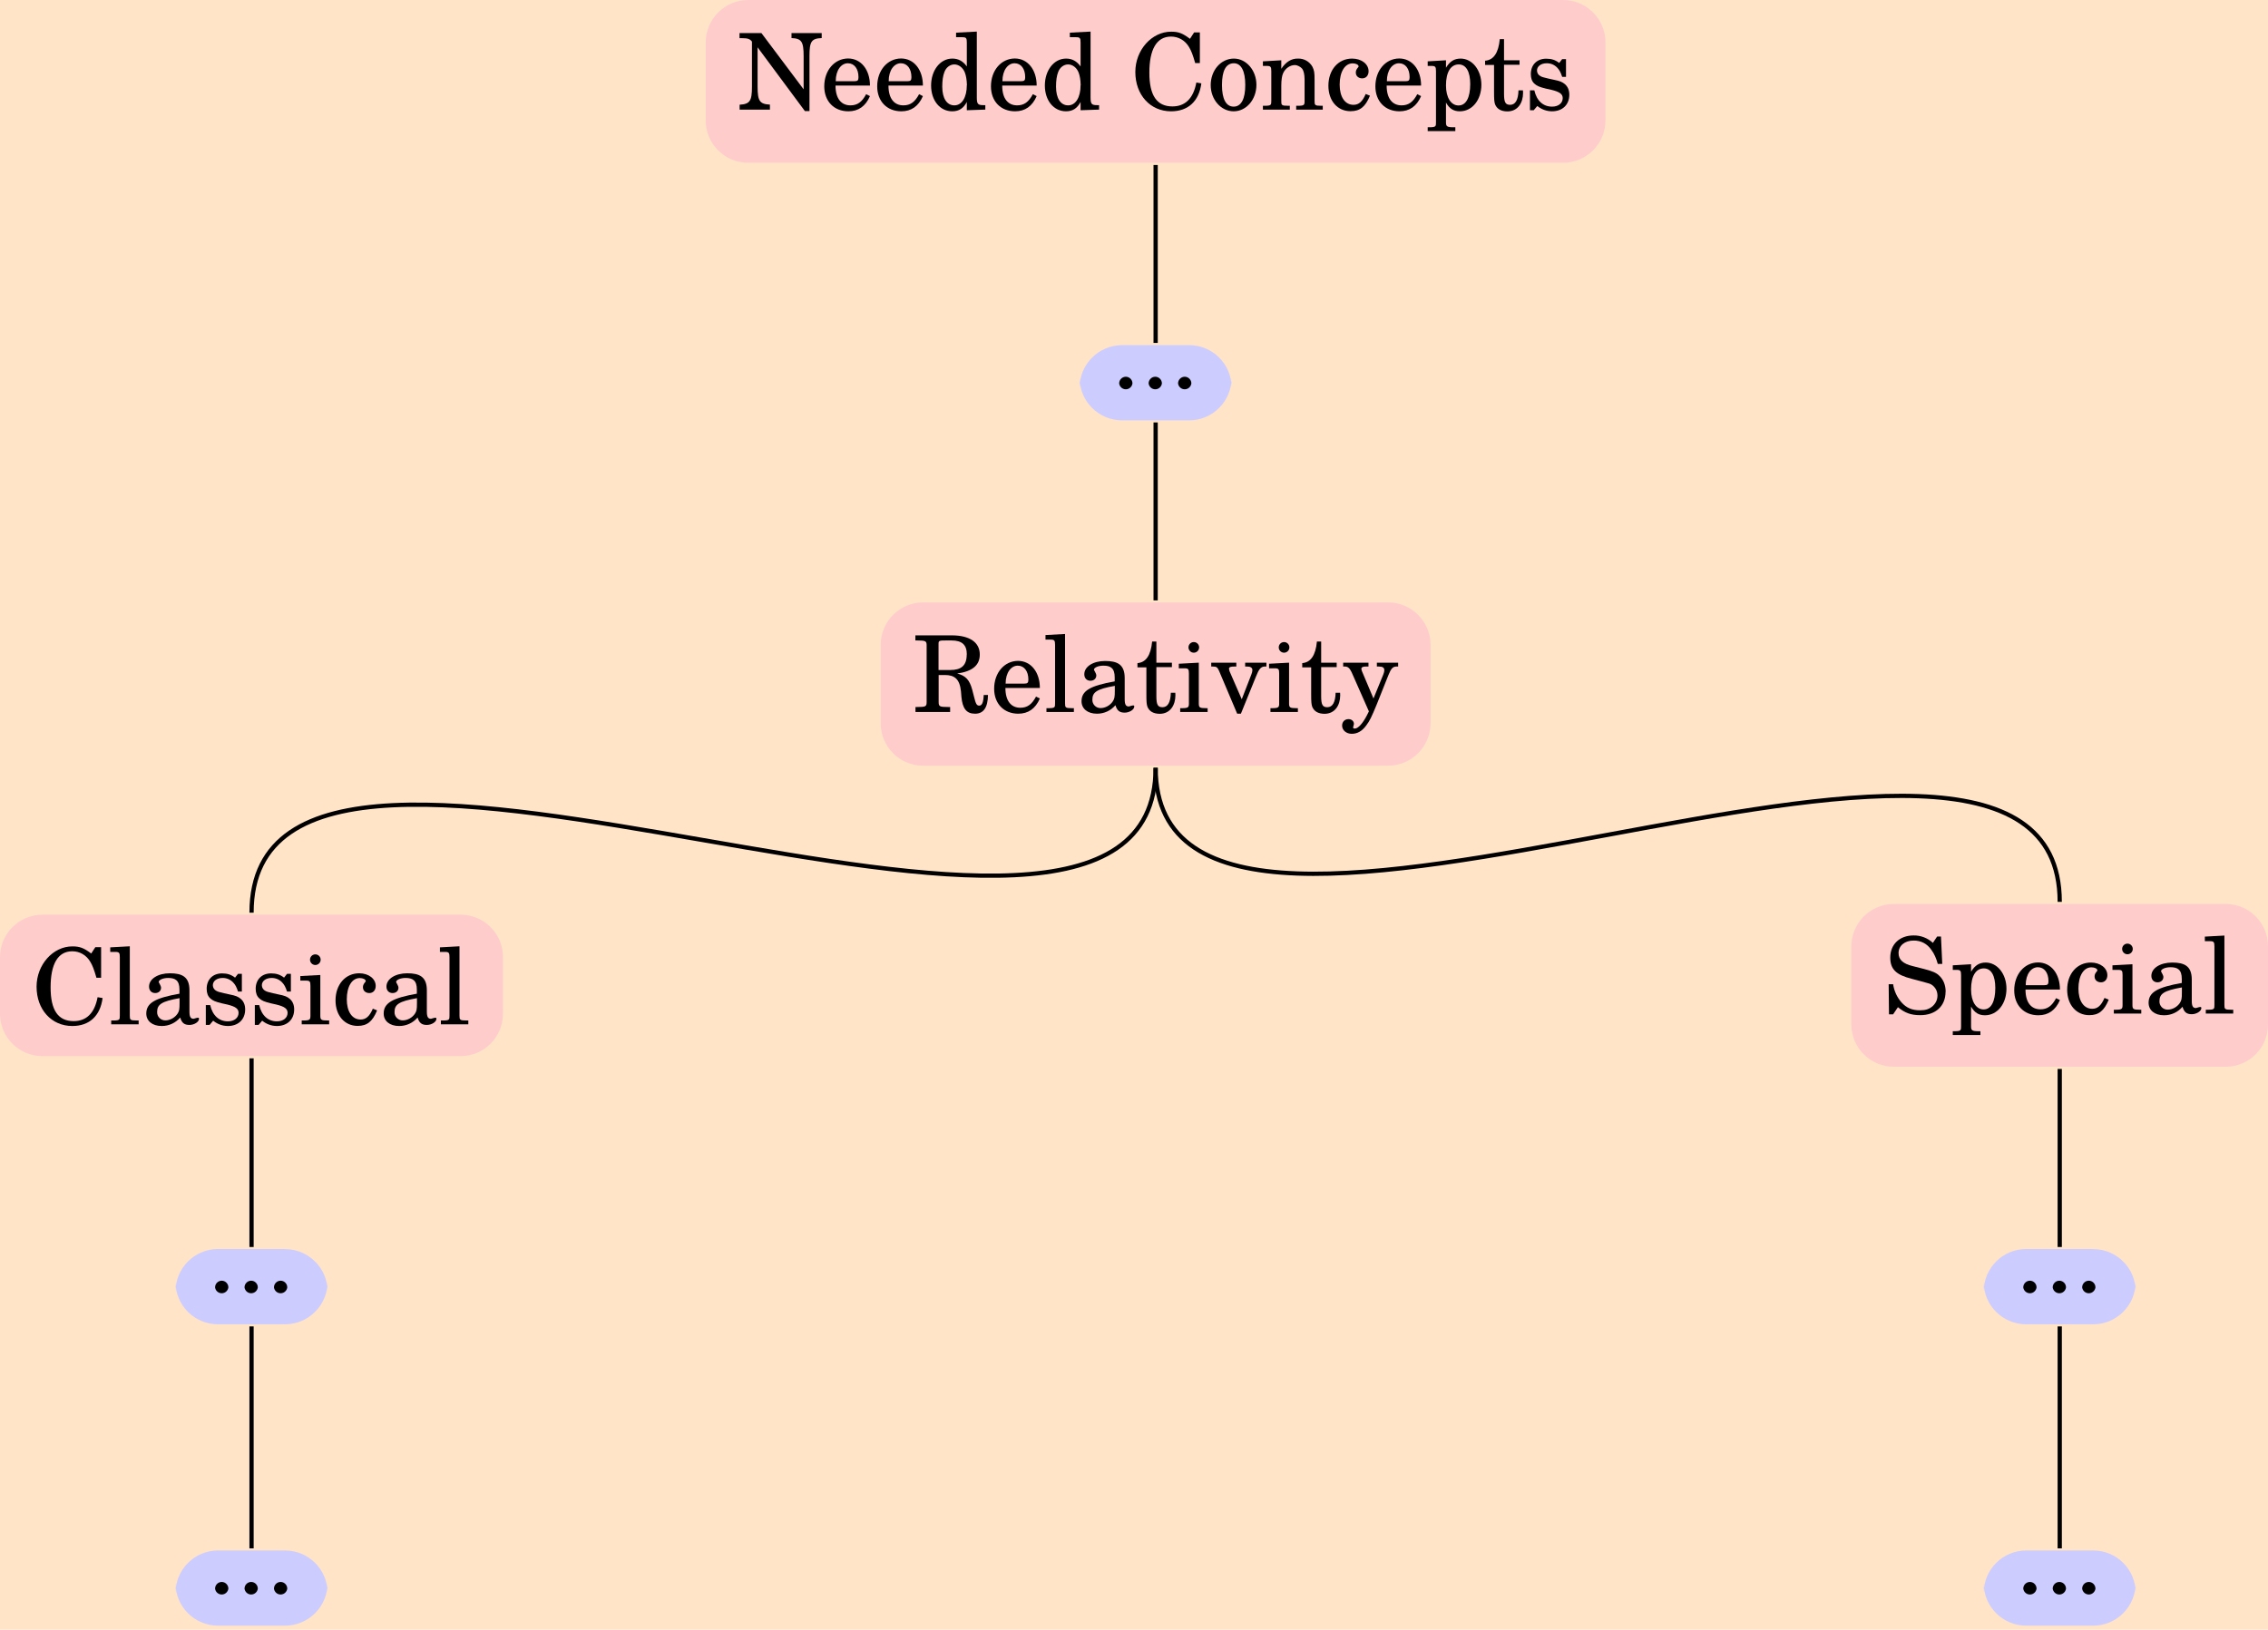
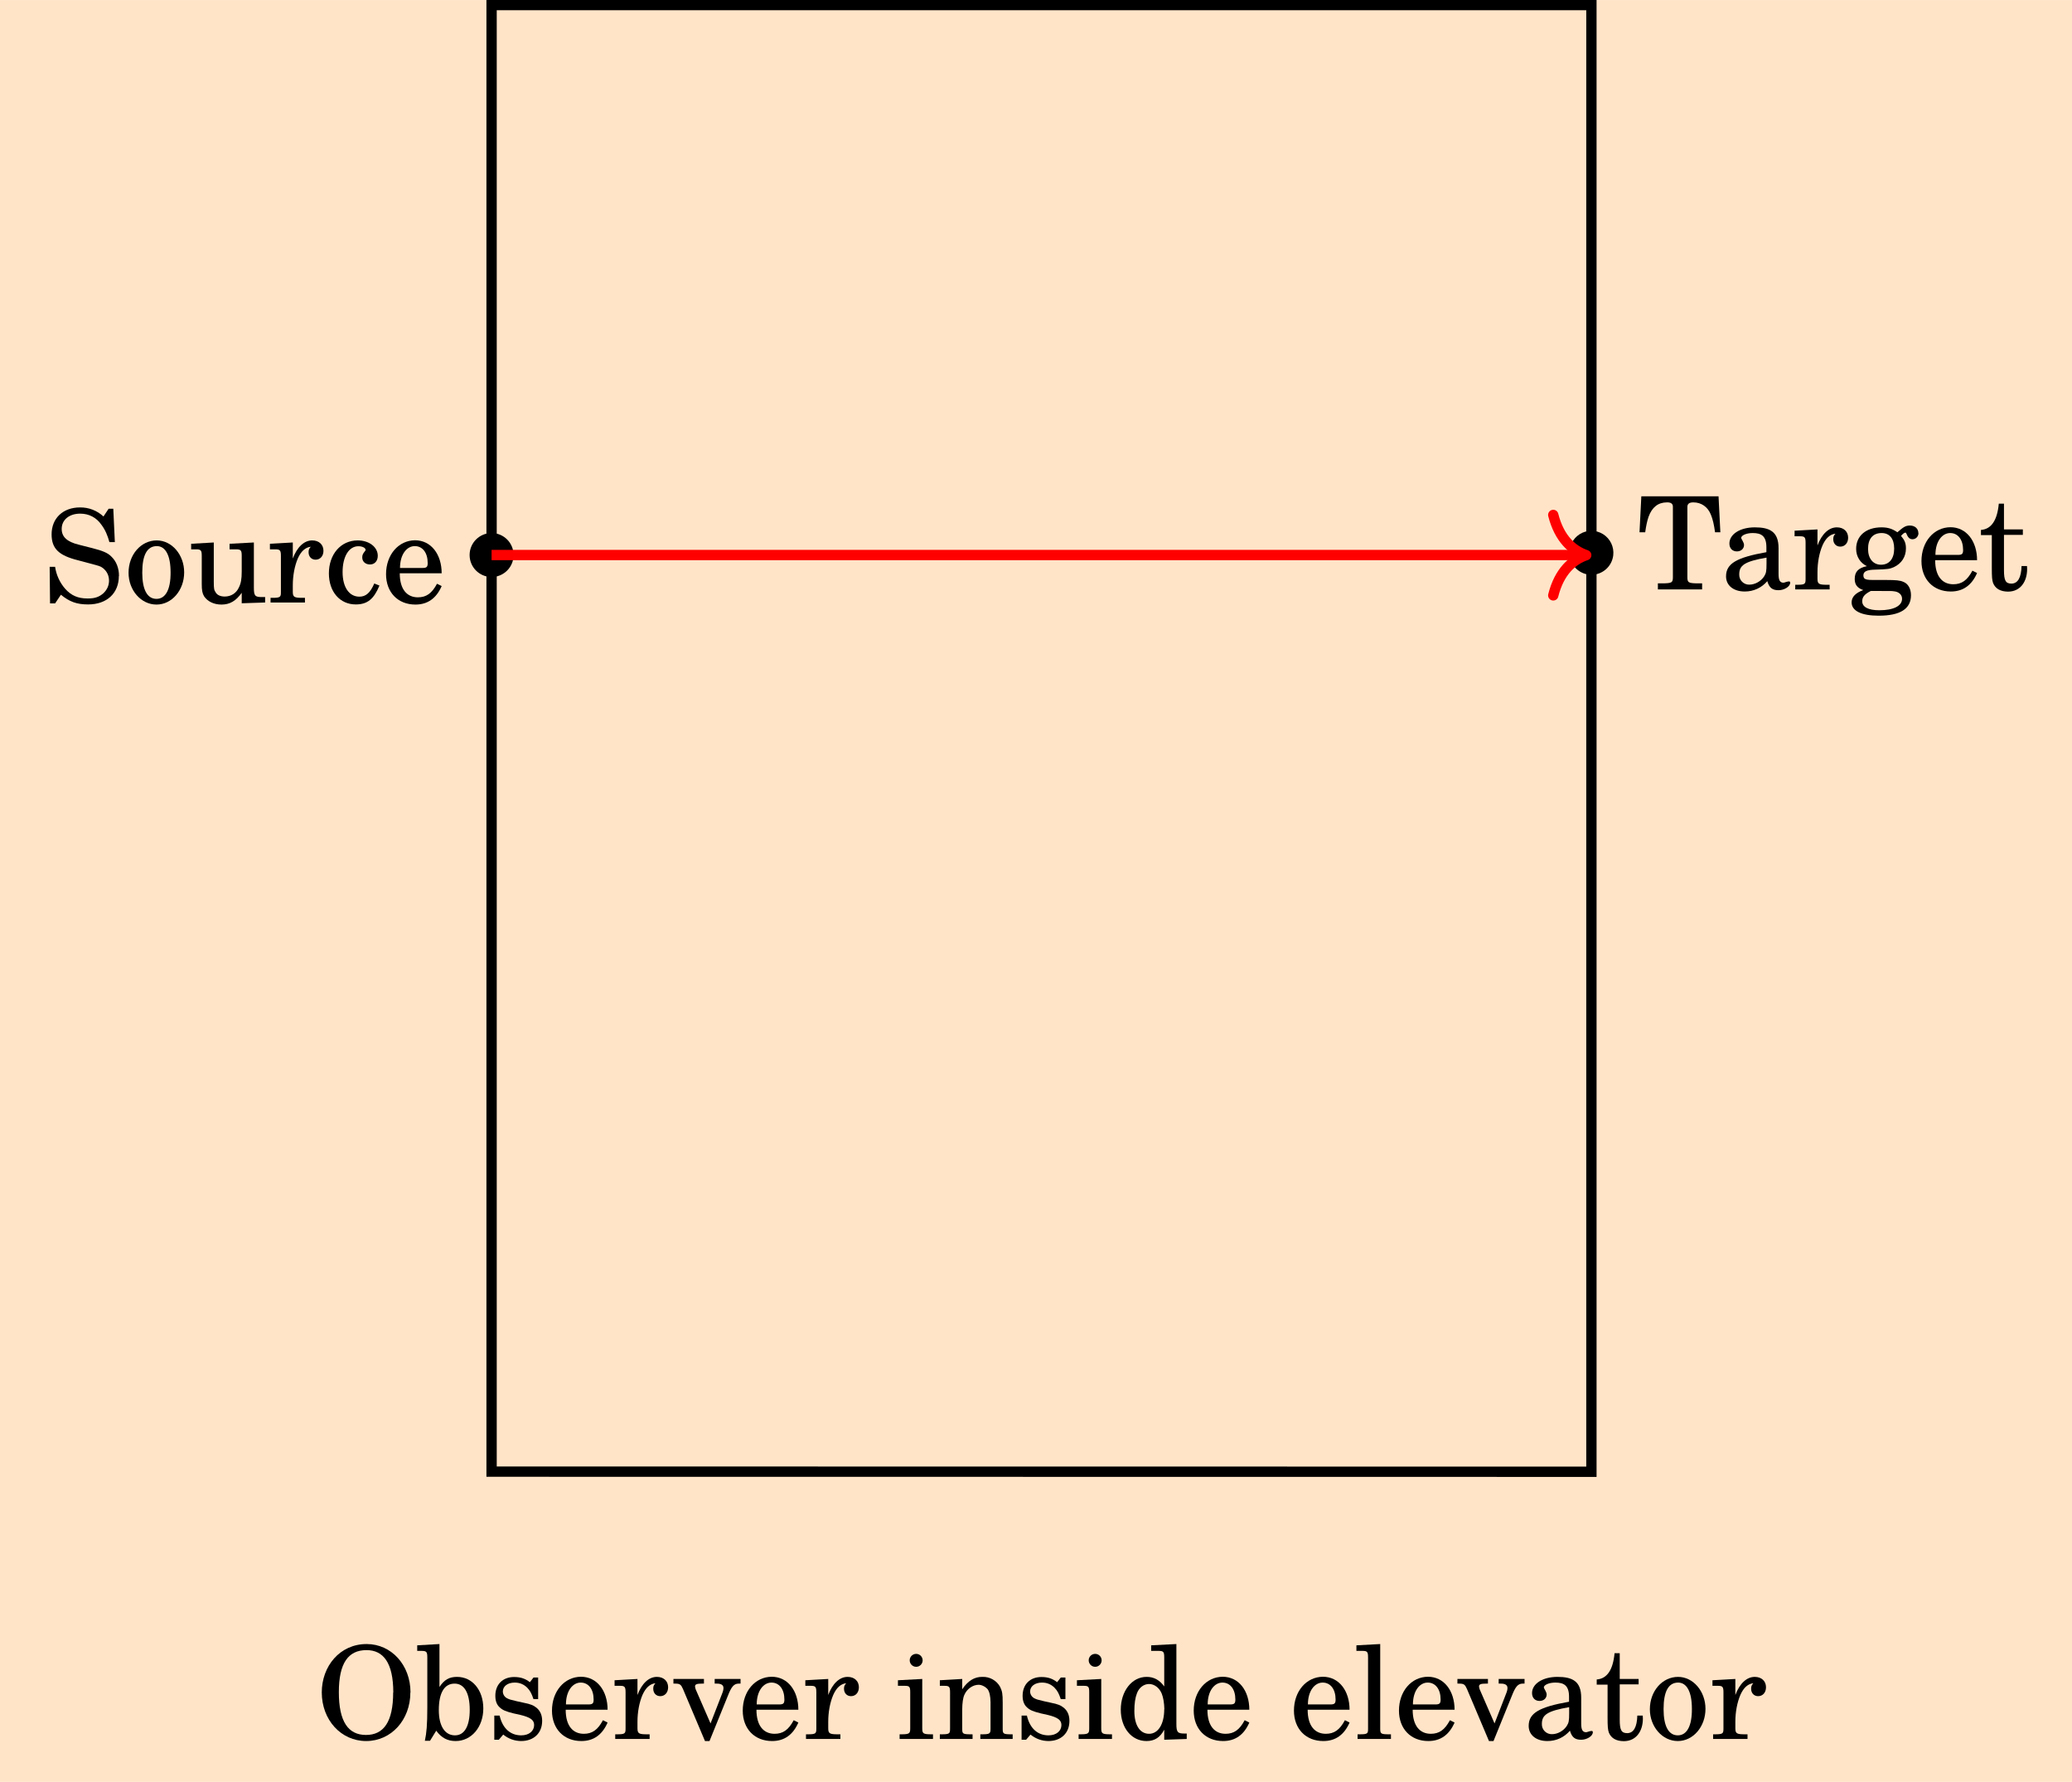
- <svg xmlns="http://www.w3.org/2000/svg" xmlns:xlink="http://www.w3.org/1999/xlink" width="284.44" height="204.43" viewBox="0 0 213.33 153.32">
+ <svg xmlns="http://www.w3.org/2000/svg" xmlns:xlink="http://www.w3.org/1999/xlink" width="213.61" height="183.7" viewBox="0 0 160.21 137.77">
  <defs>
    <symbol id="b" overflow="visible">
-       <path d="M7.92-6.73v-.47H5.08v.47c.94.04 1.14.32 1.14 1.7v3.12L2.25-7.2H.19v.48h.25c.51 0 .73.07.92.32v4.25C1.36-.8 1.16-.52.2-.46V0h2.85v-.47C2.09-.52 1.89-.8 1.89-2.16v-3.7l4.45 6h.43v-5.17c0-1.38.18-1.66 1.15-1.7m0 0" style="stroke:none" />
+       <path d="M5.88-2.05c0-.6-.2-1.14-.6-1.51-.26-.27-.66-.44-1.45-.64l-1.06-.27c-.9-.22-1.32-.6-1.32-1.22 0-.7.58-1.18 1.43-1.18.68 0 1.26.3 1.65.87.3.4.47.83.61 1.33h.42l-.12-2.58h-.36l-.4.6a2.6 2.6 0 0 0-1.82-.7c-1.3 0-2.19.83-2.19 2.08 0 1.1.55 1.63 2.02 2l.94.25c.73.2.8.2 1.01.36q.46.37.47.96 0 .58-.45 1c-.33.28-.66.39-1.2.39-.74 0-1.27-.22-1.74-.75a3.3 3.3 0 0 1-.78-1.7H.52L.55.07h.39l.45-.67c.66.54 1.22.75 2.1.75 1.45 0 2.38-.86 2.38-2.2m0 0" style="stroke:none" />
    </symbol>
    <symbol id="c" overflow="visible">
+       <path d="M4.64-2.33c0-1.36-.95-2.47-2.12-2.47C1.3-4.8.34-3.7.34-2.3.34-.95 1.3.16 2.5.16c1.19 0 2.14-1.11 2.14-2.49m-1.05 0C3.6-1 3.2-.28 2.5-.28c-.72 0-1.1-.72-1.1-2.03q0-2.04 1.12-2.05c.68 0 1.07.72 1.07 2.03m0 0" style="stroke:none" />
+     </symbol>
+     <symbol id="d" overflow="visible">
+       <path d="M5.92 0v-.42h-.25c-.54 0-.62-.1-.62-.74v-3.48l-1.88.1v.43h.5c.38 0 .44.08.44.5v1.23c0 .57-.06.9-.22 1.22-.2.44-.6.7-1.1.7-.29 0-.56-.1-.68-.3-.14-.2-.16-.3-.16-.85v-3.03l-1.75.1v.43h.4c.35 0 .42.08.42.5v2.16c0 .5.04.73.18.97.27.4.75.64 1.35.64.65 0 1.12-.29 1.56-.91v.81Zm0 0" style="stroke:none" />
+     </symbol>
+     <symbol id="e" overflow="visible">
+       <path d="M4.34-4c0-.47-.34-.8-.87-.8-.63 0-1.17.52-1.5 1.4v-1.24l-1.77.1v.43h.43c.35 0 .42.08.42.5v2.78c0 .4-.02.47-.66.47H.25V0h2.66v-.36h-.2c-.63 0-.74-.06-.74-.47v-.5c0-.75.14-1.5.39-2.08q.37-.83 1-.9c-.14.15-.17.25-.17.43 0 .33.22.57.54.57.36 0 .61-.28.61-.69m0 0" style="stroke:none" />
+     </symbol>
+     <symbol id="f" overflow="visible">
+       <path d="m4.25-1.31-.4-.16C3.54-.75 3.2-.45 2.7-.45c-.8 0-1.3-.74-1.3-1.9 0-1.21.49-2 1.22-2 .3 0 .56.12.56.29q0 .04-.06.1c-.16.2-.2.3-.2.48 0 .32.25.54.6.54s.6-.26.6-.67c0-.67-.66-1.19-1.55-1.19C1.26-4.8.34-3.73.34-2.25c0 1.42.85 2.4 2.08 2.4.9 0 1.4-.42 1.83-1.46m0 0" style="stroke:none" />
+     </symbol>
+     <symbol id="g" overflow="visible">
      <path d="m4.64-1.27-.36-.18C3.88-.7 3.45-.4 2.8-.4c-.83 0-1.4-.6-1.4-1.86h3.24c0-1.48-.83-2.55-2.06-2.55C1.3-4.8.34-3.69.34-2.19c0 1.4.91 2.35 2.27 2.35q1.41 0 2.03-1.43M3.56-3.05c0 .3-.08.38-.4.38H1.42c0-1.06.53-1.69 1.14-1.69s1 .52 1 1.31m0 0" style="stroke:none" />
    </symbol>
-     <symbol id="d" overflow="visible">
-       <path d="M5.52 0v-.42h-.18c-.53 0-.62-.11-.62-.74v-6.18l-1.95.1v.43h.59c.36 0 .42.08.42.5v2.25q-.53-.75-1.37-.74C1.28-4.8.42-3.7.42-2.27.42-.86 1.25.16 2.41.16c.64 0 1.06-.29 1.37-.88v.78ZM3.78-2.3c0 1.16-.47 1.9-1.17 1.9s-1.14-.65-1.14-1.76q0-.86.2-1.37c.16-.44.53-.72.94-.72s.8.3.98.75q.18.46.2 1.2m0 0" style="stroke:none" />
-     </symbol>
-     <symbol id="e" overflow="visible">
-       <path d="m6.66-2.47-.47-.08C5.9-1 5.1-.3 3.94-.3c-1.47 0-2.17-1.03-2.17-3.17 0-2.18.67-3.4 2.04-3.4.7 0 1.33.36 1.7 1 .2.33.35.72.57 1.49h.44v-2.88h-.54l-.39.6c-.7-.53-1.09-.67-1.76-.67C2-7.34.45-5.61.45-3.54c0 2.15 1.4 3.7 3.36 3.7 1.6 0 2.63-.94 2.85-2.63m0 0" style="stroke:none" />
-     </symbol>
-     <symbol id="f" overflow="visible">
-       <path d="M4.64-2.33c0-1.36-.95-2.47-2.12-2.47C1.3-4.8.34-3.7.34-2.3.34-.95 1.3.16 2.5.16c1.19 0 2.14-1.11 2.14-2.49m-1.05 0C3.6-1 3.2-.28 2.5-.28c-.72 0-1.1-.72-1.1-2.03q0-2.04 1.12-2.05c.68 0 1.07.72 1.07 2.03m0 0" style="stroke:none" />
-     </symbol>
-     <symbol id="g" overflow="visible">
-       <path d="M5.9 0v-.36h-.13c-.63 0-.64-.06-.64-.47V-2.8c0-.72-.04-.89-.2-1.23a1.5 1.5 0 0 0-1.37-.77q-.91-.02-1.56.96v-.8l-1.73.1v.43h.36c.37 0 .43.08.43.5v2.78c0 .4-.01.47-.65.47H.27V0H2.8v-.36h-.14C2-.36 2-.42 2-.83v-1.44c0-.48.06-.93.17-1.15.2-.46.66-.77 1.1-.77.25 0 .54.16.7.35q.21.3.22 1v2.01c0 .4-.02.47-.66.47H3.4V0Zm0 0" style="stroke:none" />
-     </symbol>
    <symbol id="h" overflow="visible">
-       <path d="m4.25-1.31-.4-.16C3.54-.75 3.2-.45 2.7-.45c-.8 0-1.3-.74-1.3-1.9 0-1.21.49-2 1.22-2 .3 0 .56.12.56.29q0 .04-.06.1c-.16.2-.2.3-.2.48 0 .32.25.54.6.54s.6-.26.6-.67c0-.67-.66-1.19-1.55-1.19C1.26-4.8.34-3.73.34-2.25c0 1.42.85 2.4 2.08 2.4.9 0 1.4-.42 1.83-1.46m0 0" style="stroke:none" />
+       <path d="M6.45-4.42 6.31-7.2H.34L.2-4.42h.44q.1-.74.26-1.2.4-1.1 1.4-1.11.5-.02.48.36v5.43c0 .42-.08.47-.9.47h-.26V0h3.42v-.47h-.25c-.8 0-.89-.05-.89-.47v-5.43q-.01-.37.47-.36c.6 0 1.1.34 1.34.93.16.38.25.8.33 1.38Zm0 0" style="stroke:none" />
    </symbol>
    <symbol id="i" overflow="visible">
-       <path d="M5.33-2.34c0-1.38-.86-2.46-1.95-2.46-.61 0-1.02.27-1.38.86v-.7l-1.72.1v.43h.36c.36 0 .42.08.42.5v4.8c0 .39 0 .47-.64.47H.28v.36h2.6v-.36h-.15c-.65 0-.73-.08-.73-.47V-.66c.33.58.72.82 1.31.82 1.16 0 2.02-1.08 2.02-2.5m-1.05-.07c0 1.3-.4 2.02-1.1 2.02S2-1.12 2-2.27c0-1.25.44-1.98 1.2-1.98.7 0 1.08.69 1.08 1.84m0 0" style="stroke:none" />
+       <path d="M5.4-.52q0-.1-.09-.1c-.14 0-.37.1-.42.1-.28 0-.39-.18-.39-.68v-2c0-1.28-.7-1.6-1.84-1.6C1.53-4.8.7-4.27.7-3.55c0 .38.24.61.58.61.31 0 .55-.2.55-.5 0-.19-.22-.48-.22-.54 0-.2.4-.38.89-.38.66 0 1.06.22 1.06 1.1v.38C1.25-2.47.44-2 .44-1.01.44-.32 1 .16 1.89.16c.69 0 1.3-.29 1.74-.8.15.52.4.7.87.7.44 0 .9-.28.9-.58M3.57-2c0 .6-.03.75-.19 1-.25.38-.71.63-1.14.63a.76.76 0 0 1-.78-.79c0-.7.4-1 2.11-1.3Zm0 0" style="stroke:none" />
    </symbol>
    <symbol id="j" overflow="visible">
+       <path d="M5.4-4.36c0-.33-.26-.58-.65-.58-.33 0-.5.11-.97.52-.4-.27-.73-.38-1.23-.38-1.2 0-1.96.66-1.96 1.66 0 .6.32 1.1.83 1.34-.67.14-.94.44-.94.99 0 .44.2.7.66.86Q.24.38.24 1c0 .66.76 1.03 2.09 1.03q2.5 0 2.5-1.58c0-.5-.22-.9-.6-1.04-.25-.11-.57-.14-1.26-.14H1.95c-.54 0-.57-.04-.7-.1q-.1-.09-.1-.26c0-.3.26-.43.93-.44.94-.03 1.1-.05 1.42-.19.6-.28.94-.8.94-1.45 0-.4-.1-.64-.38-.97q.24-.27.35-.25c.1 0 .12.51.54.51.25 0 .46-.21.46-.48m-1.88 1.2c0 .79-.38 1.25-1.02 1.25-.6 0-1-.47-1-1.22 0-.8.38-1.23 1.05-1.23.62 0 .97.44.97 1.2M4.14.72c0 .56-.66.89-1.76.89-.85 0-1.32-.25-1.32-.69 0-.33.17-.55.66-.8h.73c.83 0 .9 0 1.03.02.41.03.66.27.66.58m0 0" style="stroke:none" />
+     </symbol>
+     <symbol id="k" overflow="visible">
      <path d="m3.73-1.58-.01-.23H3.3Q3.26-.46 2.52-.45c-.46 0-.58-.25-.58-1.05v-2.72H3.4v-.42H1.94v-1.99h-.4Q1.36-4.69.16-4.6v.4H1v2.54c0 .7.02.94.1 1.17q.27.65 1.15.66c.98 0 1.48-.8 1.48-1.74m0 0" style="stroke:none" />
    </symbol>
-     <symbol id="k" overflow="visible">
+     <symbol id="l" overflow="visible">
+       <path d="M7.31-3.6c0-2.12-1.48-3.74-3.39-3.74C1.84-7.34.45-5.62.45-3.6.45-1.47 1.94.16 3.88.16S7.3-1.47 7.3-3.6m-1.33 0c0 2.27-.73 3.29-2.1 3.29S1.77-1.33 1.77-3.62c0-2.25.73-3.25 2.14-3.25 1.3 0 2.07.98 2.07 3.28m0 0" style="stroke:none" />
+     </symbol>
+     <symbol id="m" overflow="visible">
+       <path d="M5.19-2.36c0-1.42-.85-2.44-2.03-2.44-.61 0-.99.22-1.36.78v-3.32l-1.72.1v.43h.34c.38 0 .44.08.44.5v3.87C.86-1.09.8-.45.67.14h.4l.48-.78c.4.55.87.8 1.5.8 1.22 0 2.14-1.08 2.14-2.52m-1.05.11C4.14-1 3.74-.28 3-.28c-.78 0-1.25-.72-1.25-1.95 0-1.33.42-2.05 1.22-2.05.75 0 1.17.72 1.17 2.03m0 0" style="stroke:none" />
+     </symbol>
+     <symbol id="n" overflow="visible">
      <path d="M4.2-1.4q0-.64-.42-1c-.25-.2-.44-.29-1.05-.41l-.5-.11c-.54-.13-.54-.13-.73-.22a.6.6 0 0 1-.34-.53c0-.4.37-.69.92-.69q.57 0 .97.4c.22.23.33.43.48.88h.36v-1.67h-.36l-.28.36c-.36-.28-.72-.4-1.22-.4-.87 0-1.45.57-1.45 1.45q0 .6.34.9c.24.22.47.31 1.06.46l.54.12c.78.19 1.06.4 1.06.78 0 .47-.4.8-1 .8-.83 0-1.44-.53-1.67-1.53H.5V.06h.35l.34-.4q.61.49 1.38.5C3.55.16 4.2-.45 4.2-1.4m0 0" style="stroke:none" />
    </symbol>
-     <symbol id="l" overflow="visible">
-       <path d="M1.98-.48a.63.63 0 0 0-.62-.63.63.63 0 0 0-.63.63.63.63 0 0 0 1.25 0m0 0" style="stroke:none" />
-     </symbol>
-     <symbol id="m" overflow="visible">
-       <path d="M7.1-1.6H6.7c-.03.7-.16 1-.42 1-.25 0-.33-.18-.5-.87l-.16-.62C5.37-3.02 5-3.42 4.2-3.62c1.45-.2 2.13-.79 2.13-1.79 0-1.14-.95-1.8-2.64-1.8H.27v.48h.17c.81 0 .89.06.89.46v5.33c0 .42-.08.47-.9.47H.28V0h3.26v-.47h-.19c-.8 0-.89-.05-.89-.47v-2.54h.58c.9 0 1.4.36 1.52 1.54l.04.5C4.7-.3 5.1.16 5.88.16Q7.08.17 7.1-1.6m-2-3.8c0 1.06-.55 1.45-1.55 1.45h-1.1v-2.46c0-.3.05-.32.7-.32h.52c1 0 1.44.42 1.44 1.32m0 0" style="stroke:none" />
-     </symbol>
-     <symbol id="n" overflow="visible">
-       <path d="M2.86 0v-.36h-.17c-.64 0-.66-.06-.66-.47v-6.51l-1.84.1v.43h.48c.36 0 .42.08.42.5v5.48c0 .4 0 .47-.64.47H.28V0Zm0 0" style="stroke:none" />
-     </symbol>
    <symbol id="o" overflow="visible">
-       <path d="M5.4-.52q0-.1-.09-.1c-.14 0-.37.1-.42.1-.28 0-.39-.18-.39-.68v-2c0-1.28-.7-1.6-1.84-1.6C1.53-4.8.7-4.27.7-3.55c0 .38.24.61.58.61.31 0 .55-.2.55-.5 0-.19-.22-.48-.22-.54 0-.2.4-.38.89-.38.66 0 1.06.22 1.06 1.1v.38C1.25-2.47.44-2 .44-1.01.44-.32 1 .16 1.89.16c.69 0 1.3-.29 1.74-.8.15.52.4.7.87.7.44 0 .9-.28.9-.58M3.57-2c0 .6-.03.75-.19 1-.25.38-.71.63-1.14.63a.76.76 0 0 1-.78-.79c0-.7.4-1 2.11-1.3Zm0 0" style="stroke:none" />
+       <path d="M5.27-4.28v-.36h-2v.36h.14q.54-.01.54.34 0 .18-.1.42L2.95-1.2 1.8-3.84q-.04-.12-.05-.22c0-.17.14-.22.55-.22h.14v-.36H.08v.36h.14c.37 0 .45.08.6.42L2.52.16h.35l1.42-3.5c.26-.66.45-.94.83-.94Zm0 0" style="stroke:none" />
    </symbol>
    <symbol id="p" overflow="visible">
      <path d="M2.88 0v-.36h-.11c-.66 0-.72-.06-.72-.47v-3.81l-1.88.1v.43H.7c.37 0 .42.08.42.5v2.78c0 .4-.05.47-.69.47H.3V0Zm-.8-6.08a.5.5 0 0 0-.5-.5.5.5 0 0 0 0 1 .5.5 0 0 0 .5-.5m0 0" style="stroke:none" />
    </symbol>
    <symbol id="q" overflow="visible">
-       <path d="M5.27-4.28v-.36h-2v.36h.14q.54-.01.54.34 0 .18-.1.42L2.95-1.2 1.8-3.84q-.04-.12-.05-.22c0-.17.14-.22.55-.22h.14v-.36H.08v.36h.14c.37 0 .45.08.6.42L2.52.16h.35l1.42-3.5c.26-.66.45-.94.83-.94Zm0 0" style="stroke:none" />
+       <path d="M5.9 0v-.36h-.13c-.63 0-.64-.06-.64-.47V-2.8c0-.72-.04-.89-.2-1.23a1.5 1.5 0 0 0-1.37-.77q-.91-.02-1.56.96v-.8l-1.73.1v.43h.36c.37 0 .43.08.43.5v2.78c0 .4-.01.47-.65.47H.27V0H2.8v-.36h-.14C2-.36 2-.42 2-.83v-1.44c0-.48.06-.93.17-1.15.2-.46.66-.77 1.1-.77.25 0 .54.16.7.35q.21.3.22 1v2.01c0 .4-.02.47-.66.47H3.4V0Zm0 0" style="stroke:none" />
    </symbol>
    <symbol id="r" overflow="visible">
-       <path d="M5.3-4.28v-.36h-2v.36h.15c.4 0 .55.1.55.36q0 .15-.1.4l-.92 2.25L1.9-3.83q-.05-.14-.06-.2c0-.19.12-.25.47-.25h.2v-.36H.13v.36h.14c.3 0 .46.14.65.53L2.55-.06l-.17.34c-.38.75-.83 1.28-1.16 1.28q-.14 0-.16-.1c0-.07.08-.24.08-.35C1.14.86.92.67.63.67c-.35 0-.6.25-.6.61 0 .44.4.77.9.77q.8.01 1.38-.8c.31-.4.5-.81.96-1.92l1.12-2.81c.25-.61.4-.8.78-.8Zm0 0" style="stroke:none" />
+       <path d="M5.52 0v-.42h-.18c-.53 0-.62-.11-.62-.74v-6.18l-1.95.1v.43h.59c.36 0 .42.08.42.5v2.25q-.53-.75-1.37-.74C1.28-4.8.42-3.7.42-2.27.42-.86 1.25.16 2.41.16c.64 0 1.06-.29 1.37-.88v.78ZM3.78-2.3c0 1.16-.47 1.9-1.17 1.9s-1.14-.65-1.14-1.76q0-.86.2-1.37c.16-.44.53-.72.94-.72s.8.3.98.75q.18.46.2 1.2m0 0" style="stroke:none" />
    </symbol>
-     <symbol id="t" overflow="visible">
-       <path d="M5.88-2.05c0-.6-.2-1.14-.6-1.51-.26-.27-.66-.44-1.45-.64l-1.06-.27c-.9-.22-1.32-.6-1.32-1.22 0-.7.58-1.18 1.43-1.18.68 0 1.26.3 1.65.87.3.4.47.83.61 1.33h.42l-.12-2.58h-.36l-.4.6a2.6 2.6 0 0 0-1.82-.7c-1.3 0-2.19.83-2.19 2.08 0 1.1.55 1.63 2.02 2l.94.25c.73.2.8.2 1.01.36q.46.37.47.96 0 .58-.45 1c-.33.28-.66.39-1.2.39-.74 0-1.27-.22-1.74-.75a3.3 3.3 0 0 1-.78-1.7H.52L.55.07h.39l.45-.67c.66.54 1.22.75 2.1.75 1.45 0 2.38-.86 2.38-2.2m0 0" style="stroke:none" />
+     <symbol id="s" overflow="visible">
+       <path d="M2.86 0v-.36h-.17c-.64 0-.66-.06-.66-.47v-6.51l-1.84.1v.43h.48c.36 0 .42.08.42.5v5.48c0 .4 0 .47-.64.47H.28V0Zm0 0" style="stroke:none" />
    </symbol>
    <clipPath id="a">
-       <path d="M0 0h213.33v153.32H0Zm0 0" />
-     </clipPath>
-     <clipPath id="s">
-       <path d="M174 85h39.33v16H174Zm0 0" />
+       <path d="M0 0h160.21v137.77H0Zm0 0" />
    </clipPath>
  </defs>
  <g clip-path="url(#a)">
-     <path d="M0 153.32h213.33V0H0Zm0 0" style="stroke:none;fill-rule:nonzero;fill:#ffe4c8;fill-opacity:1" />
+     <path d="M0 137.77h160.21V0H0Zm0 0" style="stroke:none;fill-rule:nonzero;fill:#ffe4c8;fill-opacity:1" />
  </g>
-   <path d="M147.02 0H70.37a4 4 0 0 0-3.99 3.98v7.35c0 2.2 1.79 3.98 4 3.98h76.64c2.2 0 3.99-1.78 3.99-3.98V3.98c0-2.2-1.79-3.98-3.99-3.98m0 0" style="stroke:none;fill-rule:nonzero;fill:#fcc;fill-opacity:1" />
-   <use xlink:href="#b" x="69.37" y="10.31" style="fill:#000;fill-opacity:1" />
+   <path d="M0 0v113.39h85.04V-.01Zm0 0" style="fill:none;stroke-width:.797;stroke-linecap:butt;stroke-linejoin:miter;stroke:#000;stroke-opacity:1;stroke-miterlimit:10" transform="matrix(1 0 0 -1 38.01 113.78)" />
+   <path d="M1.5 70.87a1.5 1.5 0 1 1-3 0 1.5 1.5 0 0 1 3 0Zm0 0" style="fill-rule:nonzero;fill:#000;fill-opacity:1;stroke-width:.399;stroke-linecap:butt;stroke-linejoin:miter;stroke:#000;stroke-opacity:1;stroke-miterlimit:10" transform="matrix(1 0 0 -1 38.01 113.78)" />
  <g style="fill:#000;fill-opacity:1">
-     <use xlink:href="#c" x="77.19" y="10.31" />
-     <use xlink:href="#c" x="82.17" y="10.31" />
-     <use xlink:href="#d" x="87.16" y="10.31" />
-     <use xlink:href="#c" x="92.87" y="10.31" />
-     <use xlink:href="#d" x="97.86" y="10.31" />
+     <use xlink:href="#b" x="3.32" y="46.58" />
+     <use xlink:href="#c" x="9.6" y="46.58" />
+     <use xlink:href="#d" x="14.58" y="46.58" />
+     <use xlink:href="#e" x="20.67" y="46.58" />
+     <use xlink:href="#f" x="25.09" y="46.58" />
+     <use xlink:href="#g" x="29.51" y="46.58" />
+   </g>
+   <path d="M86.53 70.87a1.5 1.5 0 1 1-2.98 0 1.5 1.5 0 0 1 2.98 0Zm0 0" style="fill-rule:nonzero;fill:#000;fill-opacity:1;stroke-width:.399;stroke-linecap:butt;stroke-linejoin:miter;stroke:#000;stroke-opacity:1;stroke-miterlimit:10" transform="matrix(1 0 0 -1 38.01 113.78)" />
+   <use xlink:href="#h" x="126.57" y="45.57" style="fill:#000;fill-opacity:1" />
+   <g style="fill:#000;fill-opacity:1">
+     <use xlink:href="#i" x="133.02" y="45.57" />
+     <use xlink:href="#e" x="138.56" y="45.57" />
+   </g>
+   <use xlink:href="#j" x="142.93" y="45.57" style="fill:#000;fill-opacity:1" />
+   <use xlink:href="#g" x="148.23" y="45.57" style="fill:#000;fill-opacity:1" />
+   <use xlink:href="#k" x="153.01" y="45.57" style="fill:#000;fill-opacity:1" />
+   <path d="M0 70.87h84.24" style="fill:none;stroke-width:.797;stroke-linecap:butt;stroke-linejoin:miter;stroke:red;stroke-opacity:1;stroke-miterlimit:10" transform="matrix(1 0 0 -1 38.01 113.78)" />
+   <path d="M-2.55 3.11C-2.08 1.25-1.05.36 0 0c-1.05-.36-2.08-1.24-2.55-3.11" style="fill:none;stroke-width:.797;stroke-linecap:round;stroke-linejoin:round;stroke:red;stroke-opacity:1;stroke-miterlimit:10" transform="matrix(1 0 0 -1 122.65 42.92)" />
+   <g style="fill:#000;fill-opacity:1">
+     <use xlink:href="#l" x="24.43" y="134.45" />
+     <use xlink:href="#m" x="32.18" y="134.45" />
+     <use xlink:href="#n" x="37.72" y="134.45" />
+     <use xlink:href="#g" x="42.34" y="134.45" />
+     <use xlink:href="#e" x="47.32" y="134.45" />
+   </g>
+   <use xlink:href="#o" x="51.99" y="134.45" style="fill:#000;fill-opacity:1" />
+   <g style="fill:#000;fill-opacity:1">
+     <use xlink:href="#g" x="57.09" y="134.45" />
+     <use xlink:href="#e" x="62.07" y="134.45" />
  </g>
  <g style="fill:#000;fill-opacity:1">
-     <use xlink:href="#e" x="106.34" y="10.31" />
-     <use xlink:href="#f" x="113.54" y="10.31" />
-     <use xlink:href="#g" x="118.52" y="10.31" />
-     <use xlink:href="#h" x="124.61" y="10.31" />
-     <use xlink:href="#c" x="129.03" y="10.31" />
-     <use xlink:href="#i" x="134.01" y="10.31" />
+     <use xlink:href="#p" x="69.26" y="134.45" />
+     <use xlink:href="#q" x="72.4" y="134.45" />
+     <use xlink:href="#n" x="78.49" y="134.45" />
+     <use xlink:href="#p" x="83.1" y="134.45" />
+     <use xlink:href="#r" x="86.24" y="134.45" />
+     <use xlink:href="#g" x="91.96" y="134.45" />
  </g>
  <g style="fill:#000;fill-opacity:1">
-     <use xlink:href="#j" x="139.53" y="10.31" />
-     <use xlink:href="#k" x="143.41" y="10.31" />
+     <use xlink:href="#g" x="99.71" y="134.45" />
+     <use xlink:href="#s" x="104.69" y="134.45" />
+     <use xlink:href="#g" x="107.83" y="134.45" />
  </g>
-   <path d="M111.86 32.47h-6.32a4 4 0 0 0-3.99 3.98v-.9c0 2.2 1.79 3.99 3.99 3.99h6.32c2.2 0 3.98-1.79 3.98-3.99v.9c0-2.2-1.79-3.98-3.98-3.98m0 0" style="stroke:none;fill-rule:nonzero;fill:#ccf;fill-opacity:1" />
+   <use xlink:href="#o" x="112.61" y="134.45" style="fill:#000;fill-opacity:1" />
  <g style="fill:#000;fill-opacity:1">
-     <use xlink:href="#l" x="104.54" y="36.55" />
-     <use xlink:href="#l" x="107.31" y="36.55" />
-     <use xlink:href="#l" x="110.08" y="36.55" />
-   </g>
-   <path d="M0-7.86V-24.6" style="fill:none;stroke-width:.399;stroke-linecap:butt;stroke-linejoin:miter;stroke:#000;stroke-opacity:1;stroke-miterlimit:10" transform="matrix(1 0 0 -1 108.7 7.66)" />
-   <path d="M130.56 56.67H86.83a4 4 0 0 0-3.99 3.99v7.38c0 2.2 1.78 3.99 3.99 3.99h43.73c2.2 0 4-1.79 4-4v-7.37c0-2.2-1.8-3.99-4-3.99m0 0" style="stroke:none;fill-rule:nonzero;fill:#fcc;fill-opacity:1" />
-   <use xlink:href="#m" x="85.83" y="66.98" style="fill:#000;fill-opacity:1" />
-   <g style="fill:#000;fill-opacity:1">
-     <use xlink:href="#c" x="93.17" y="66.98" />
-     <use xlink:href="#n" x="98.15" y="66.98" />
-     <use xlink:href="#o" x="101.29" y="66.98" />
-     <use xlink:href="#j" x="106.83" y="66.98" />
-     <use xlink:href="#p" x="110.71" y="66.98" />
-     <use xlink:href="#q" x="113.85" y="66.98" />
-     <use xlink:href="#p" x="119.2" y="66.98" />
-     <use xlink:href="#j" x="122.33" y="66.98" />
-     <use xlink:href="#r" x="126.21" y="66.98" />
-   </g>
-   <path d="M0-32.08v-16.74" style="fill:none;stroke-width:.399;stroke-linecap:butt;stroke-linejoin:miter;stroke:#000;stroke-opacity:1;stroke-miterlimit:10" transform="matrix(1 0 0 -1 108.7 7.66)" />
-   <path d="M43.33 86.05H3.98A4 4 0 0 0 0 90.03v5.33c0 2.2 1.78 3.99 3.98 3.99h39.35c2.2 0 3.98-1.79 3.98-3.99v-5.33c0-2.2-1.78-3.98-3.98-3.98m0 0" style="stroke:none;fill-rule:nonzero;fill:#fcc;fill-opacity:1" />
-   <g style="fill:#000;fill-opacity:1">
-     <use xlink:href="#e" x="2.99" y="96.36" />
-     <use xlink:href="#n" x="10.18" y="96.36" />
-     <use xlink:href="#o" x="13.32" y="96.36" />
-     <use xlink:href="#k" x="18.86" y="96.36" />
-     <use xlink:href="#k" x="23.47" y="96.36" />
-     <use xlink:href="#p" x="28.08" y="96.36" />
-     <use xlink:href="#h" x="31.22" y="96.36" />
-     <use xlink:href="#o" x="35.65" y="96.36" />
-     <use xlink:href="#n" x="41.19" y="96.36" />
-   </g>
-   <path d="M0-64.57C0-92.91-85.04-49.84-85.04-78.2" style="fill:none;stroke-width:.399;stroke-linecap:butt;stroke-linejoin:miter;stroke:#000;stroke-opacity:1;stroke-miterlimit:10" transform="matrix(1 0 0 -1 108.7 7.66)" />
-   <path d="M26.81 117.5H20.5a4 4 0 0 0-3.99 4v-.9c0 2.2 1.79 3.98 3.99 3.98h6.31c2.2 0 4-1.79 4-3.99v.9c0-2.2-1.8-3.98-4-3.98m0 0" style="stroke:none;fill-rule:nonzero;fill:#ccf;fill-opacity:1" />
-   <g style="fill:#000;fill-opacity:1">
-     <use xlink:href="#l" x="19.5" y="121.59" />
-     <use xlink:href="#l" x="22.27" y="121.59" />
-     <use xlink:href="#l" x="25.04" y="121.59" />
-   </g>
-   <path d="M-85.04-91.9v-17.75" style="fill:none;stroke-width:.399;stroke-linecap:butt;stroke-linejoin:miter;stroke:#000;stroke-opacity:1;stroke-miterlimit:10" transform="matrix(1 0 0 -1 108.7 7.66)" />
-   <path d="M26.81 145.86H20.5a4 4 0 0 0-3.99 3.98v-.9c0 2.2 1.79 3.99 3.99 3.99h6.31c2.2 0 4-1.79 4-4v.91c0-2.2-1.8-3.98-4-3.98m0 0" style="stroke:none;fill-rule:nonzero;fill:#ccf;fill-opacity:1" />
-   <g style="fill:#000;fill-opacity:1">
-     <use xlink:href="#l" x="19.5" y="149.93" />
-     <use xlink:href="#l" x="22.27" y="149.93" />
-     <use xlink:href="#l" x="25.04" y="149.93" />
-   </g>
-   <path d="M-85.04-117.12V-138" style="fill:none;stroke-width:.399;stroke-linecap:butt;stroke-linejoin:miter;stroke:#000;stroke-opacity:1;stroke-miterlimit:10" transform="matrix(1 0 0 -1 108.7 7.66)" />
-   <g clip-path="url(#s)">
-     <path d="M209.35 85.04h-31.22a4 4 0 0 0-3.99 3.98v7.35c0 2.2 1.79 3.98 3.99 3.98h31.22c2.2 0 3.98-1.78 3.98-3.98v-7.35c0-2.2-1.78-3.98-3.98-3.98m0 0" style="stroke:none;fill-rule:nonzero;fill:#fcc;fill-opacity:1" />
+     <use xlink:href="#i" x="117.76" y="134.45" />
+     <use xlink:href="#k" x="123.3" y="134.45" />
  </g>
  <g style="fill:#000;fill-opacity:1">
-     <use xlink:href="#t" x="177.13" y="95.35" />
-     <use xlink:href="#i" x="183.4" y="95.35" />
-     <use xlink:href="#c" x="189.12" y="95.35" />
-     <use xlink:href="#h" x="194.1" y="95.35" />
-     <use xlink:href="#p" x="198.53" y="95.35" />
-     <use xlink:href="#o" x="201.66" y="95.35" />
-     <use xlink:href="#n" x="207.2" y="95.35" />
+     <use xlink:href="#c" x="127.23" y="134.45" />
+     <use xlink:href="#e" x="132.21" y="134.45" />
  </g>
-   <path d="M0-64.57c0-28.34 85.04 15.73 85.04-12.61" style="fill:none;stroke-width:.399;stroke-linecap:butt;stroke-linejoin:miter;stroke:#000;stroke-opacity:1;stroke-miterlimit:10" transform="matrix(1 0 0 -1 108.7 7.66)" />
-   <path d="M196.9 117.5h-6.32a4 4 0 0 0-3.99 4v-.9c0 2.2 1.79 3.98 3.99 3.98h6.31c2.2 0 3.99-1.79 3.99-3.99v.9c0-2.2-1.79-3.98-3.99-3.98m0 0" style="stroke:none;fill-rule:nonzero;fill:#ccf;fill-opacity:1" />
-   <g style="fill:#000;fill-opacity:1">
-     <use xlink:href="#l" x="189.58" y="121.59" />
-     <use xlink:href="#l" x="192.35" y="121.59" />
-     <use xlink:href="#l" x="195.12" y="121.59" />
-   </g>
-   <path d="M85.04-92.9v-16.75" style="fill:none;stroke-width:.399;stroke-linecap:butt;stroke-linejoin:miter;stroke:#000;stroke-opacity:1;stroke-miterlimit:10" transform="matrix(1 0 0 -1 108.7 7.66)" />
-   <path d="M196.9 145.86h-6.32a4 4 0 0 0-3.99 3.98v-.9c0 2.2 1.79 3.99 3.99 3.99h6.31c2.2 0 3.99-1.79 3.99-4v.91c0-2.2-1.79-3.98-3.99-3.98m0 0" style="stroke:none;fill-rule:nonzero;fill:#ccf;fill-opacity:1" />
-   <g style="fill:#000;fill-opacity:1">
-     <use xlink:href="#l" x="189.58" y="149.93" />
-     <use xlink:href="#l" x="192.35" y="149.93" />
-     <use xlink:href="#l" x="195.12" y="149.93" />
-   </g>
-   <path d="M85.04-117.12V-138" style="fill:none;stroke-width:.399;stroke-linecap:butt;stroke-linejoin:miter;stroke:#000;stroke-opacity:1;stroke-miterlimit:10" transform="matrix(1 0 0 -1 108.7 7.66)" />
</svg>
